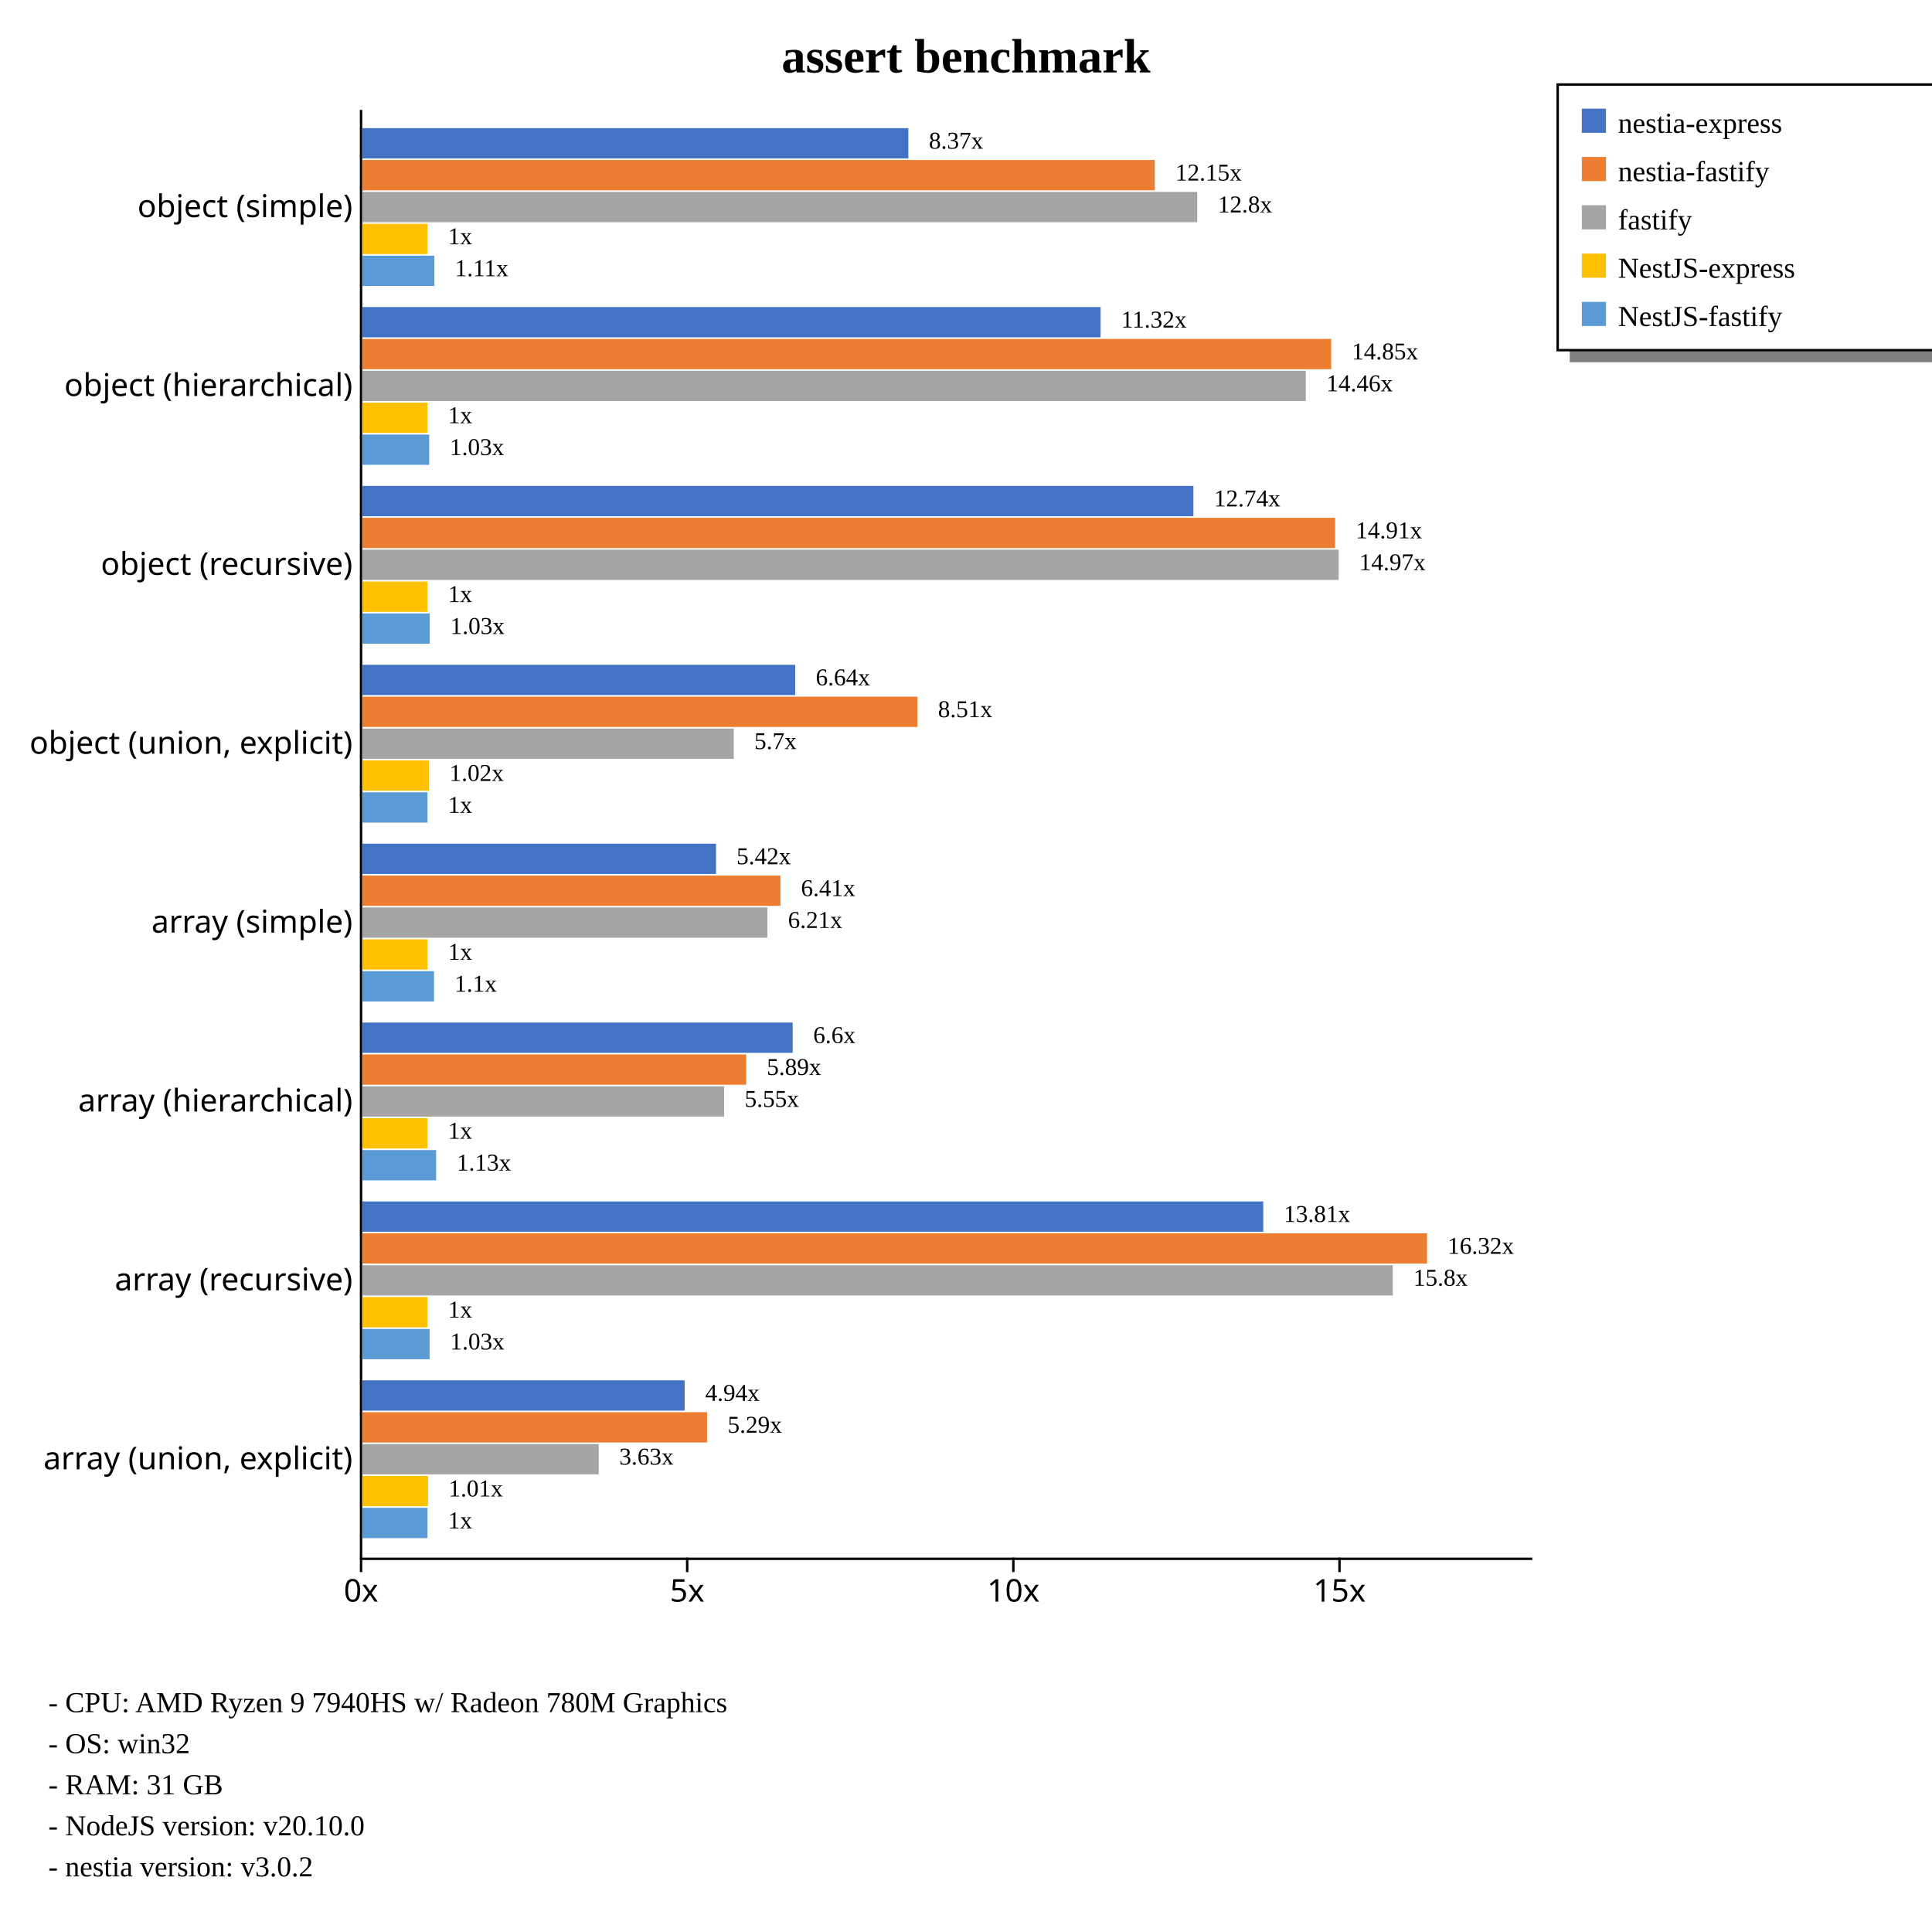
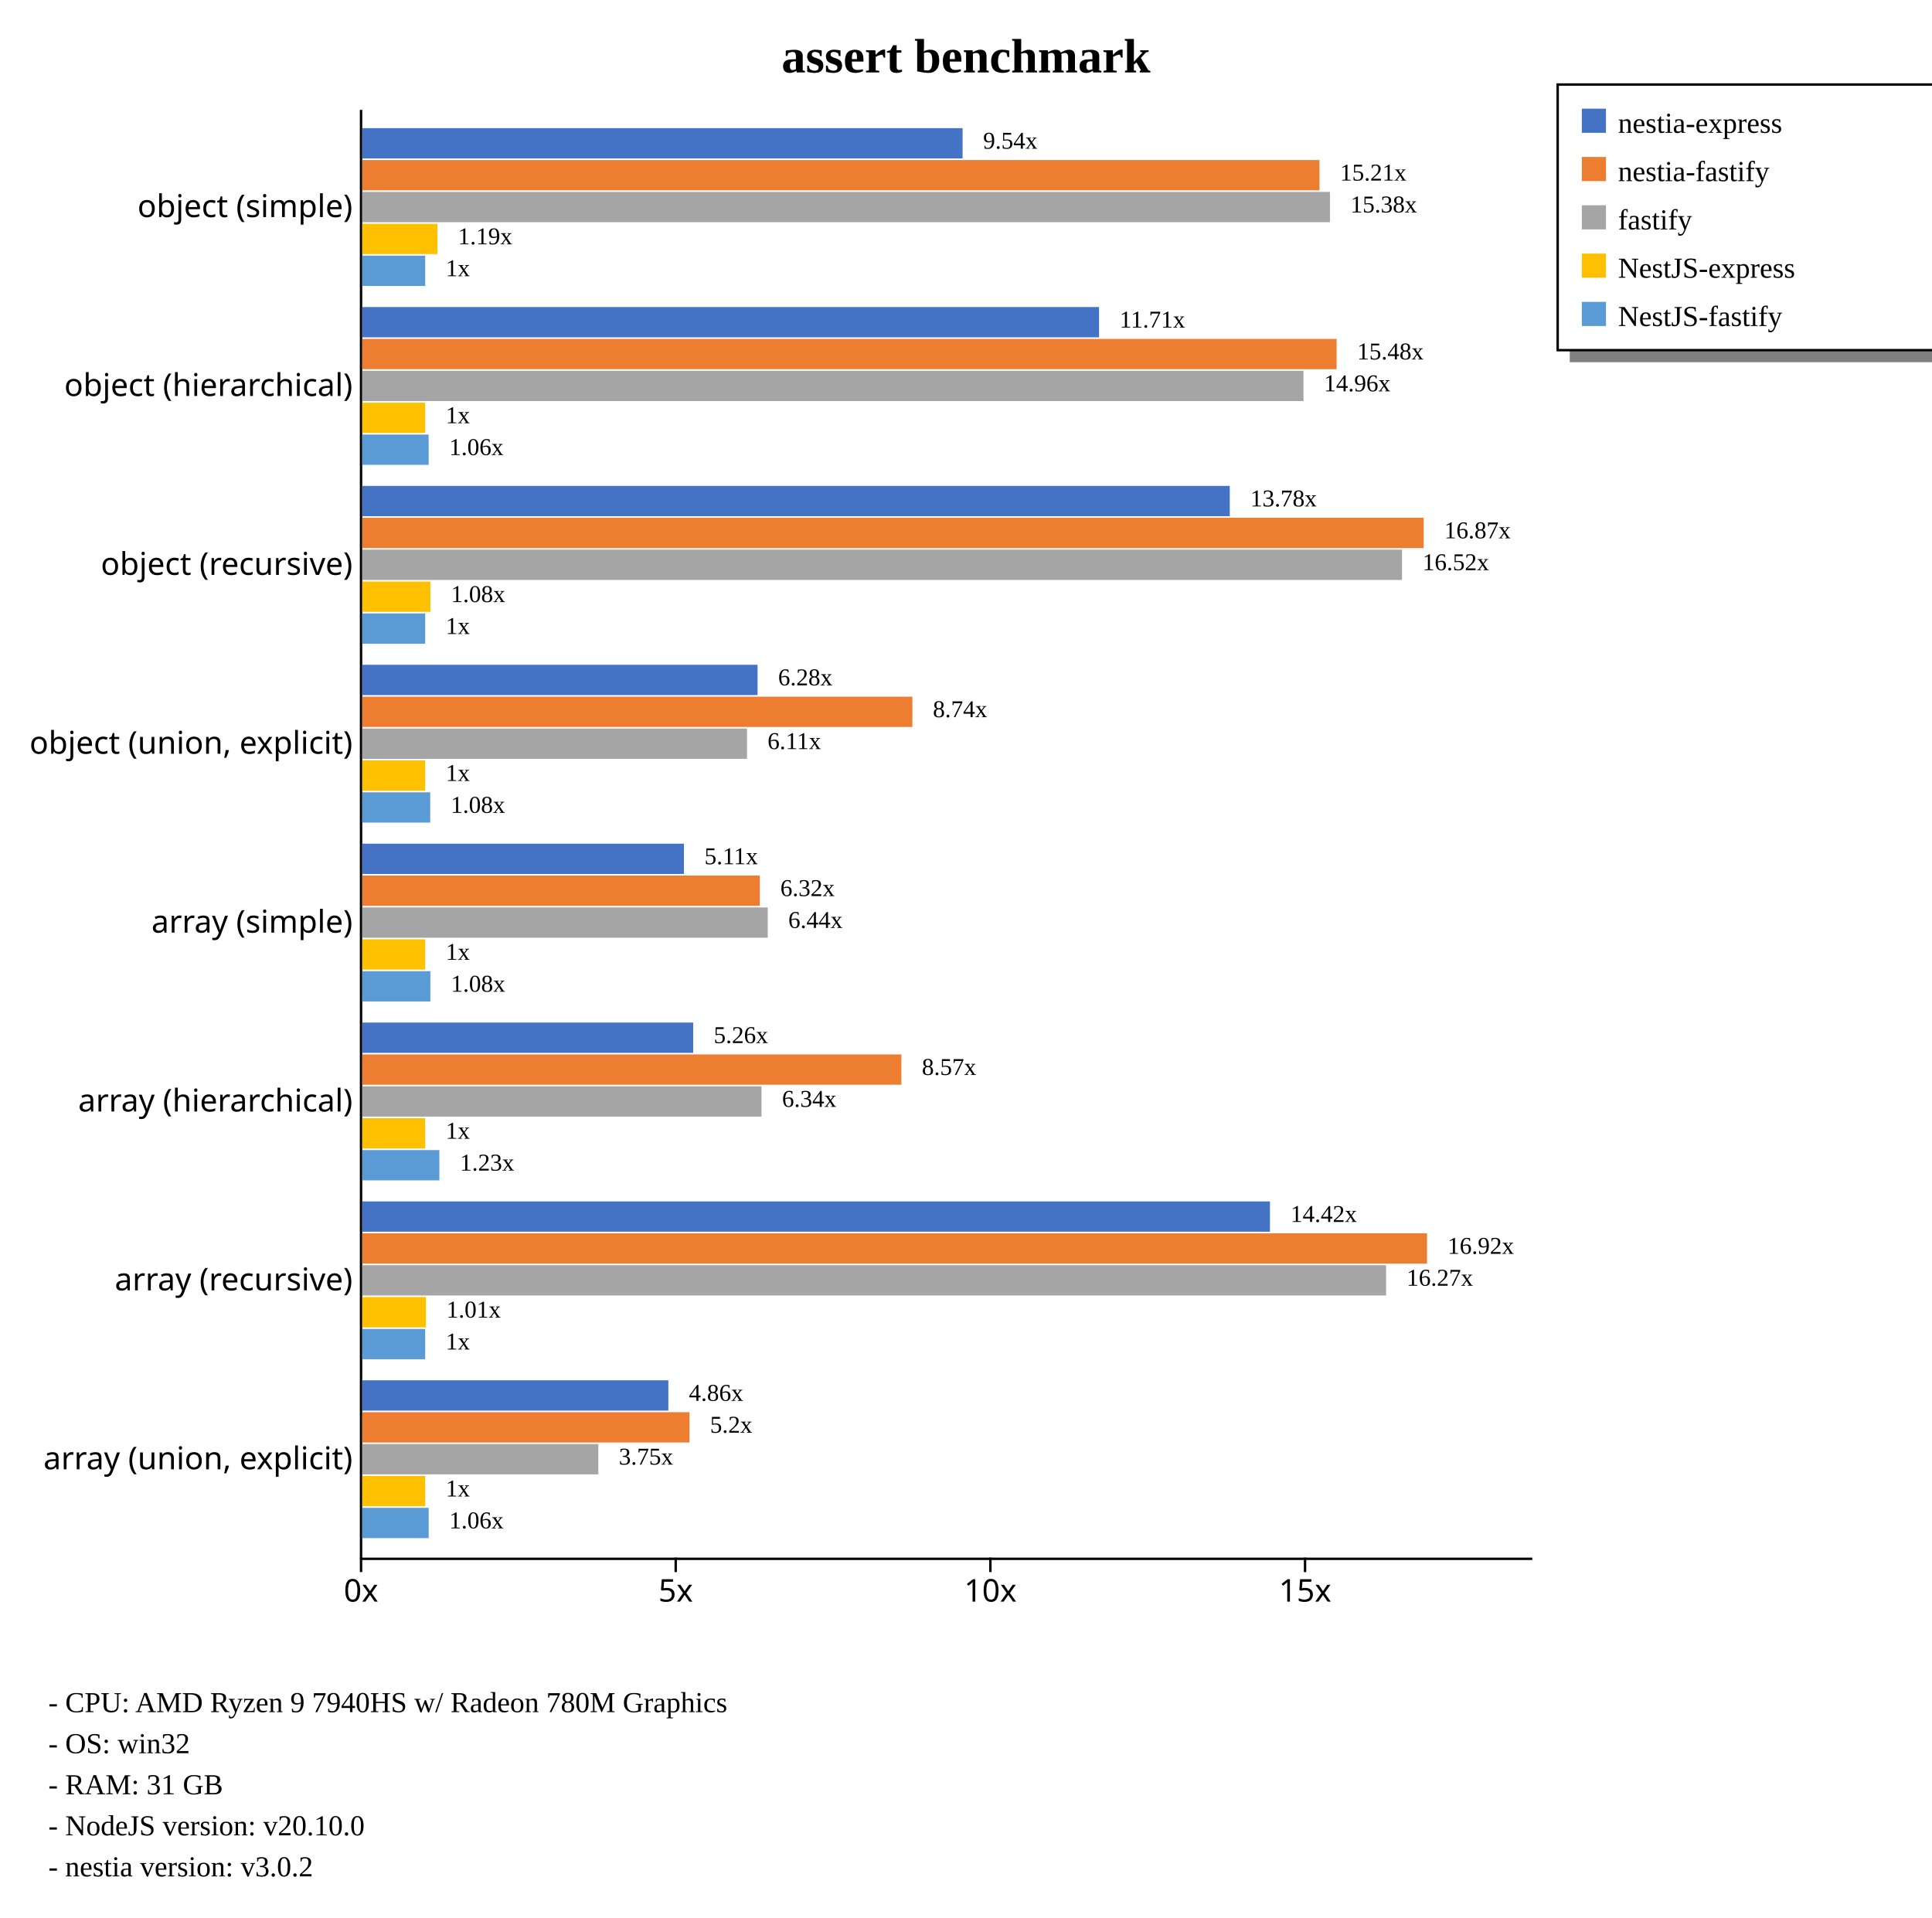
<svg xmlns="http://www.w3.org/2000/svg" width="800" height="794" style="background-color: white;">
  <g class="y axis" transform="translate(149,45)" fill="none" font-size="10" font-family="sans-serif" text-anchor="end" style="font-size: 13px;">
    <path class="domain" stroke="currentColor" d="M0.5,0.5V600.5" />
    <g class="tick" opacity="1" transform="translate(0,40.74074)" style="font-size: 13px;">
      <line stroke="currentColor" x2="0" />
      <text fill="currentColor" x="-3" dy="0.32em">object (simple)    </text>
    </g>
    <g class="tick" opacity="1" transform="translate(0,114.8148)" style="font-size: 13px;">
      <line stroke="currentColor" x2="0" />
      <text fill="currentColor" x="-3" dy="0.32em">object (hierarchical)    </text>
    </g>
    <g class="tick" opacity="1" transform="translate(0,188.8889)" style="font-size: 13px;">
      <line stroke="currentColor" x2="0" />
      <text fill="currentColor" x="-3" dy="0.32em">object (recursive)    </text>
    </g>
    <g class="tick" opacity="1" transform="translate(0,262.963)" style="font-size: 13px;">
      <line stroke="currentColor" x2="0" />
      <text fill="currentColor" x="-3" dy="0.32em">object (union, explicit)    </text>
    </g>
    <g class="tick" opacity="1" transform="translate(0,337.037)" style="font-size: 13px;">
      <line stroke="currentColor" x2="0" />
      <text fill="currentColor" x="-3" dy="0.32em">array (simple)    </text>
    </g>
    <g class="tick" opacity="1" transform="translate(0,411.1111)" style="font-size: 13px;">
      <line stroke="currentColor" x2="0" />
      <text fill="currentColor" x="-3" dy="0.32em">array (hierarchical)    </text>
    </g>
    <g class="tick" opacity="1" transform="translate(0,485.1852)" style="font-size: 13px;">
      <line stroke="currentColor" x2="0" />
      <text fill="currentColor" x="-3" dy="0.32em">array (recursive)    </text>
    </g>
    <g class="tick" opacity="1" transform="translate(0,559.2593)" style="font-size: 13px;">
      <line stroke="currentColor" x2="0" />
      <text fill="currentColor" x="-3" dy="0.32em">array (union, explicit)    </text>
    </g>
  </g>
  <g class="x axis" transform="translate(149,645)" fill="none" font-size="10" font-family="sans-serif" text-anchor="middle" style="font-size: 13px;">
    <path class="domain" stroke="currentColor" d="M0.5,0.5H485.5" />
    <g class="tick" opacity="1" transform="translate(0.5,0)" style="font-size: 13px;">
      <line stroke="currentColor" y2="6" />
      <text fill="currentColor" y="9" dy="0.71em">0x</text>
    </g>
-     <g class="tick" opacity="1" transform="translate(135.5516,0)" style="font-size: 13px;">
+     <g class="tick" opacity="1" transform="translate(130.7979,0)" style="font-size: 13px;">
      <line stroke="currentColor" y2="6" />
      <text fill="currentColor" y="9" dy="0.71em">5x</text>
    </g>
-     <g class="tick" opacity="1" transform="translate(270.6031,0)" style="font-size: 13px;">
+     <g class="tick" opacity="1" transform="translate(261.0957,0)" style="font-size: 13px;">
      <line stroke="currentColor" y2="6" />
      <text fill="currentColor" y="9" dy="0.71em">10x</text>
    </g>
-     <g class="tick" opacity="1" transform="translate(405.6547,0)" style="font-size: 13px;">
+     <g class="tick" opacity="1" transform="translate(391.3936,0)" style="font-size: 13px;">
      <line stroke="currentColor" y2="6" />
      <text fill="currentColor" y="9" dy="0.71em">15x</text>
    </g>
  </g>
  <text transform="translate(400, 30)" style="text-anchor: middle; font-size: 20px; font-weight: bold;">assert benchmark</text>
  <rect x="650" y="145" width="230" height="5" fill="gray" />
  <rect x="645" y="35" width="230" height="110" fill="none" stroke="black" />
  <rect x="655" y="45" width="10" height="10" style="fill: #4472c4;" />
  <text x="670" y="55" style="font-size: 12px;">nestia-express</text>
  <rect x="655" y="65" width="10" height="10" style="fill: #ed7d31;" />
  <text x="670" y="75" style="font-size: 12px;">nestia-fastify</text>
  <rect x="655" y="85" width="10" height="10" style="fill: #a5a5a5;" />
  <text x="670" y="95" style="font-size: 12px;">fastify</text>
  <rect x="655" y="105" width="10" height="10" style="fill: #ffc000;" />
  <text x="670" y="115" style="font-size: 12px;">NestJS-express</text>
  <rect x="655" y="125" width="10" height="10" style="fill: #5b9bd5;" />
  <text x="670" y="135" style="font-size: 12px;">NestJS-fastify</text>
  <text x="20" y="709" style="font-size: 12px;">  - CPU: AMD Ryzen 9 7940HS w/ Radeon 780M Graphics</text>
  <text x="20" y="726" style="font-size: 12px;">  - OS: win32</text>
  <text x="20" y="743" style="font-size: 12px;">  - RAM: 31 GB</text>
  <text x="20" y="760" style="font-size: 12px;">  - NodeJS version: v20.10.0</text>
  <text x="20" y="777" style="font-size: 12px;">  - nestia version: v3.0.2</text>
  <g style="font-size: 13px;">
    <g style="font-size: 13px;">
-       <rect x="150" y="53.067" width="226.136" height="12.541" fill="#4472c4" />
-       <rect x="150" y="66.269" width="328.171" height="12.541" fill="#ed7d31" />
-       <rect x="150" y="79.47" width="345.747" height="12.541" fill="#a5a5a5" />
-       <rect x="150" y="92.671" width="27.01" height="12.541" fill="#ffc000" />
-       <rect x="150" y="105.873" width="29.859" height="12.541" fill="#5b9bd5" />
-       <text class="label" x="384.636" y="61.567" font-size="10px">8.37x</text>
-       <text class="label" x="486.671" y="74.769" font-size="10px">12.15x</text>
-       <text class="label" x="504.247" y="87.97" font-size="10px">12.8x</text>
-       <text class="label" x="185.51" y="101.171" font-size="10px">1x</text>
-       <text class="label" x="188.359" y="114.373" font-size="10px">1.11x</text>
-       <text class="label" x="381.136" y="63.067" font-size="8px" />
-       <text class="label" x="483.171" y="76.269" font-size="8px" />
-       <text class="label" x="500.747" y="89.47" font-size="8px" />
-       <text class="label" x="182.01" y="102.671" font-size="8px" />
-       <text class="label" x="184.859" y="115.873" font-size="8px" />
-     </g>
-     <g style="font-size: 13px;">
-       <rect x="150" y="127.142" width="305.728" height="12.541" fill="#4472c4" />
-       <rect x="150" y="140.343" width="401.226" height="12.541" fill="#ed7d31" />
-       <rect x="150" y="153.544" width="390.702" height="12.541" fill="#a5a5a5" />
-       <rect x="150" y="166.746" width="27.01" height="12.541" fill="#ffc000" />
-       <rect x="150" y="179.947" width="27.732" height="12.541" fill="#5b9bd5" />
-       <text class="label" x="464.228" y="135.642" font-size="10px">11.32x</text>
-       <text class="label" x="559.726" y="148.843" font-size="10px">14.85x</text>
-       <text class="label" x="549.202" y="162.044" font-size="10px">14.46x</text>
-       <text class="label" x="185.51" y="175.246" font-size="10px">1x</text>
-       <text class="label" x="186.232" y="188.447" font-size="10px">1.03x</text>
-       <text class="label" x="460.728" y="137.142" font-size="8px" />
-       <text class="label" x="556.226" y="150.343" font-size="8px" />
-       <text class="label" x="545.702" y="163.544" font-size="8px" />
-       <text class="label" x="182.01" y="176.746" font-size="8px" />
-       <text class="label" x="182.732" y="189.947" font-size="8px" />
-     </g>
-     <g style="font-size: 13px;">
-       <rect x="150" y="201.216" width="344.163" height="12.541" fill="#4472c4" />
-       <rect x="150" y="214.417" width="402.855" height="12.541" fill="#ed7d31" />
-       <rect x="150" y="227.618" width="404.318" height="12.541" fill="#a5a5a5" />
-       <rect x="150" y="240.82" width="27.01" height="12.541" fill="#ffc000" />
-       <rect x="150" y="254.021" width="27.942" height="12.541" fill="#5b9bd5" />
-       <text class="label" x="502.663" y="209.716" font-size="10px">12.74x</text>
-       <text class="label" x="561.355" y="222.917" font-size="10px">14.91x</text>
-       <text class="label" x="562.818" y="236.118" font-size="10px">14.97x</text>
-       <text class="label" x="185.51" y="249.32" font-size="10px">1x</text>
-       <text class="label" x="186.442" y="262.521" font-size="10px">1.03x</text>
-       <text class="label" x="499.163" y="211.216" font-size="8px" />
-       <text class="label" x="557.855" y="224.417" font-size="8px" />
-       <text class="label" x="559.318" y="237.618" font-size="8px" />
-       <text class="label" x="182.01" y="250.82" font-size="8px" />
-       <text class="label" x="182.942" y="264.021" font-size="8px" />
-     </g>
-     <g style="font-size: 13px;">
-       <rect x="150" y="275.29" width="179.279" height="12.541" fill="#4472c4" />
-       <rect x="150" y="288.491" width="229.903" height="12.541" fill="#ed7d31" />
-       <rect x="150" y="301.692" width="153.838" height="12.541" fill="#a5a5a5" />
-       <rect x="150" y="314.894" width="27.592" height="12.541" fill="#ffc000" />
-       <rect x="150" y="328.095" width="27.01" height="12.541" fill="#5b9bd5" />
-       <text class="label" x="337.779" y="283.79" font-size="10px">6.64x</text>
-       <text class="label" x="388.403" y="296.991" font-size="10px">8.51x</text>
-       <text class="label" x="312.338" y="310.192" font-size="10px">5.7x</text>
-       <text class="label" x="186.092" y="323.394" font-size="10px">1.02x</text>
-       <text class="label" x="185.51" y="336.595" font-size="10px">1x</text>
-       <text class="label" x="334.279" y="285.29" font-size="8px" />
-       <text class="label" x="384.903" y="298.491" font-size="8px" />
-       <text class="label" x="308.838" y="311.692" font-size="8px" />
-       <text class="label" x="182.592" y="324.894" font-size="8px" />
-       <text class="label" x="182.01" y="338.095" font-size="8px" />
-     </g>
-     <g style="font-size: 13px;">
-       <rect x="150" y="349.364" width="146.481" height="12.541" fill="#4472c4" />
-       <rect x="150" y="362.565" width="173.158" height="12.541" fill="#ed7d31" />
-       <rect x="150" y="375.766" width="167.773" height="12.541" fill="#a5a5a5" />
-       <rect x="150" y="388.968" width="27.01" height="12.541" fill="#ffc000" />
-       <rect x="150" y="402.169" width="29.71" height="12.541" fill="#5b9bd5" />
-       <text class="label" x="304.981" y="357.864" font-size="10px">5.42x</text>
-       <text class="label" x="331.658" y="371.065" font-size="10px">6.41x</text>
-       <text class="label" x="326.273" y="384.266" font-size="10px">6.21x</text>
-       <text class="label" x="185.51" y="397.468" font-size="10px">1x</text>
-       <text class="label" x="188.21" y="410.669" font-size="10px">1.1x</text>
-       <text class="label" x="301.481" y="359.364" font-size="8px" />
-       <text class="label" x="328.158" y="372.565" font-size="8px" />
-       <text class="label" x="322.773" y="385.766" font-size="8px" />
-       <text class="label" x="182.01" y="398.968" font-size="8px" />
-       <text class="label" x="184.71" y="412.169" font-size="8px" />
-     </g>
-     <g style="font-size: 13px;">
-       <rect x="150" y="423.438" width="178.227" height="12.541" fill="#4472c4" />
-       <rect x="150" y="436.639" width="159.001" height="12.541" fill="#ed7d31" />
-       <rect x="150" y="449.84" width="149.842" height="12.541" fill="#a5a5a5" />
-       <rect x="150" y="463.042" width="27.01" height="12.541" fill="#ffc000" />
-       <rect x="150" y="476.243" width="30.603" height="12.541" fill="#5b9bd5" />
-       <text class="label" x="336.727" y="431.938" font-size="10px">6.6x</text>
-       <text class="label" x="317.501" y="445.139" font-size="10px">5.89x</text>
-       <text class="label" x="308.342" y="458.34" font-size="10px">5.55x</text>
-       <text class="label" x="185.51" y="471.542" font-size="10px">1x</text>
-       <text class="label" x="189.103" y="484.743" font-size="10px">1.13x</text>
-       <text class="label" x="333.227" y="433.438" font-size="8px" />
-       <text class="label" x="314.001" y="446.639" font-size="8px" />
-       <text class="label" x="304.842" y="459.84" font-size="8px" />
-       <text class="label" x="182.01" y="473.042" font-size="8px" />
-       <text class="label" x="185.603" y="486.243" font-size="8px" />
-     </g>
-     <g style="font-size: 13px;">
-       <rect x="150" y="497.512" width="373.079" height="12.541" fill="#4472c4" />
+       <rect x="150" y="53.067" width="248.585" height="12.541" fill="#4472c4" />
+       <rect x="150" y="66.269" width="396.376" height="12.541" fill="#ed7d31" />
+       <rect x="150" y="79.47" width="400.711" height="12.541" fill="#a5a5a5" />
+       <rect x="150" y="92.671" width="31.133" height="12.541" fill="#ffc000" />
+       <rect x="150" y="105.873" width="26.06" height="12.541" fill="#5b9bd5" />
+       <text class="label" x="407.085" y="61.567" font-size="10px">9.54x</text>
+       <text class="label" x="554.876" y="74.769" font-size="10px">15.21x</text>
+       <text class="label" x="559.211" y="87.97" font-size="10px">15.38x</text>
+       <text class="label" x="189.633" y="101.171" font-size="10px">1.19x</text>
+       <text class="label" x="184.56" y="114.373" font-size="10px">1x</text>
+       <text class="label" x="403.585" y="63.067" font-size="8px" />
+       <text class="label" x="551.376" y="76.269" font-size="8px" />
+       <text class="label" x="555.711" y="89.47" font-size="8px" />
+       <text class="label" x="186.133" y="102.671" font-size="8px" />
+       <text class="label" x="181.06" y="115.873" font-size="8px" />
+     </g>
+     <g style="font-size: 13px;">
+       <rect x="150" y="127.142" width="305.091" height="12.541" fill="#4472c4" />
+       <rect x="150" y="140.343" width="403.469" height="12.541" fill="#ed7d31" />
+       <rect x="150" y="153.544" width="389.736" height="12.541" fill="#a5a5a5" />
+       <rect x="150" y="166.746" width="26.06" height="12.541" fill="#ffc000" />
+       <rect x="150" y="179.947" width="27.494" height="12.541" fill="#5b9bd5" />
+       <text class="label" x="463.591" y="135.642" font-size="10px">11.71x</text>
+       <text class="label" x="561.969" y="148.843" font-size="10px">15.48x</text>
+       <text class="label" x="548.236" y="162.044" font-size="10px">14.96x</text>
+       <text class="label" x="184.56" y="175.246" font-size="10px">1x</text>
+       <text class="label" x="185.994" y="188.447" font-size="10px">1.06x</text>
+       <text class="label" x="460.091" y="137.142" font-size="8px" />
+       <text class="label" x="558.469" y="150.343" font-size="8px" />
+       <text class="label" x="544.736" y="163.544" font-size="8px" />
+       <text class="label" x="181.06" y="176.746" font-size="8px" />
+       <text class="label" x="182.494" y="189.947" font-size="8px" />
+     </g>
+     <g style="font-size: 13px;">
+       <rect x="150" y="201.216" width="359.229" height="12.541" fill="#4472c4" />
+       <rect x="150" y="214.417" width="439.519" height="12.541" fill="#ed7d31" />
+       <rect x="150" y="227.618" width="430.543" height="12.541" fill="#a5a5a5" />
+       <rect x="150" y="240.82" width="28.208" height="12.541" fill="#ffc000" />
+       <rect x="150" y="254.021" width="26.06" height="12.541" fill="#5b9bd5" />
+       <text class="label" x="517.729" y="209.716" font-size="10px">13.78x</text>
+       <text class="label" x="598.019" y="222.917" font-size="10px">16.87x</text>
+       <text class="label" x="589.043" y="236.118" font-size="10px">16.52x</text>
+       <text class="label" x="186.708" y="249.32" font-size="10px">1.08x</text>
+       <text class="label" x="184.56" y="262.521" font-size="10px">1x</text>
+       <text class="label" x="514.229" y="211.216" font-size="8px" />
+       <text class="label" x="594.519" y="224.417" font-size="8px" />
+       <text class="label" x="585.543" y="237.618" font-size="8px" />
+       <text class="label" x="183.208" y="250.82" font-size="8px" />
+       <text class="label" x="181.06" y="264.021" font-size="8px" />
+     </g>
+     <g style="font-size: 13px;">
+       <rect x="150" y="275.29" width="163.695" height="12.541" fill="#4472c4" />
+       <rect x="150" y="288.491" width="227.786" height="12.541" fill="#ed7d31" />
+       <rect x="150" y="301.692" width="159.322" height="12.541" fill="#a5a5a5" />
+       <rect x="150" y="314.894" width="26.06" height="12.541" fill="#ffc000" />
+       <rect x="150" y="328.095" width="28.14" height="12.541" fill="#5b9bd5" />
+       <text class="label" x="322.195" y="283.79" font-size="10px">6.28x</text>
+       <text class="label" x="386.286" y="296.991" font-size="10px">8.74x</text>
+       <text class="label" x="317.822" y="310.192" font-size="10px">6.11x</text>
+       <text class="label" x="184.56" y="323.394" font-size="10px">1x</text>
+       <text class="label" x="186.64" y="336.595" font-size="10px">1.08x</text>
+       <text class="label" x="318.695" y="285.29" font-size="8px" />
+       <text class="label" x="382.786" y="298.491" font-size="8px" />
+       <text class="label" x="314.322" y="311.692" font-size="8px" />
+       <text class="label" x="181.06" y="324.894" font-size="8px" />
+       <text class="label" x="183.14" y="338.095" font-size="8px" />
+     </g>
+     <g style="font-size: 13px;">
+       <rect x="150" y="349.364" width="133.208" height="12.541" fill="#4472c4" />
+       <rect x="150" y="362.565" width="164.615" height="12.541" fill="#ed7d31" />
+       <rect x="150" y="375.766" width="167.906" height="12.541" fill="#a5a5a5" />
+       <rect x="150" y="388.968" width="26.06" height="12.541" fill="#ffc000" />
+       <rect x="150" y="402.169" width="28.204" height="12.541" fill="#5b9bd5" />
+       <text class="label" x="291.708" y="357.864" font-size="10px">5.11x</text>
+       <text class="label" x="323.115" y="371.065" font-size="10px">6.32x</text>
+       <text class="label" x="326.406" y="384.266" font-size="10px">6.44x</text>
+       <text class="label" x="184.56" y="397.468" font-size="10px">1x</text>
+       <text class="label" x="186.704" y="410.669" font-size="10px">1.08x</text>
+       <text class="label" x="288.208" y="359.364" font-size="8px" />
+       <text class="label" x="319.615" y="372.565" font-size="8px" />
+       <text class="label" x="322.906" y="385.766" font-size="8px" />
+       <text class="label" x="181.06" y="398.968" font-size="8px" />
+       <text class="label" x="183.204" y="412.169" font-size="8px" />
+     </g>
+     <g style="font-size: 13px;">
+       <rect x="150" y="423.438" width="137.032" height="12.541" fill="#4472c4" />
+       <rect x="150" y="436.639" width="223.231" height="12.541" fill="#ed7d31" />
+       <rect x="150" y="449.84" width="165.32" height="12.541" fill="#a5a5a5" />
+       <rect x="150" y="463.042" width="26.06" height="12.541" fill="#ffc000" />
+       <rect x="150" y="476.243" width="31.93" height="12.541" fill="#5b9bd5" />
+       <text class="label" x="295.532" y="431.938" font-size="10px">5.26x</text>
+       <text class="label" x="381.731" y="445.139" font-size="10px">8.57x</text>
+       <text class="label" x="323.82" y="458.34" font-size="10px">6.34x</text>
+       <text class="label" x="184.56" y="471.542" font-size="10px">1x</text>
+       <text class="label" x="190.43" y="484.743" font-size="10px">1.23x</text>
+       <text class="label" x="292.032" y="433.438" font-size="8px" />
+       <text class="label" x="378.231" y="446.639" font-size="8px" />
+       <text class="label" x="320.32" y="459.84" font-size="8px" />
+       <text class="label" x="181.06" y="473.042" font-size="8px" />
+       <text class="label" x="186.93" y="486.243" font-size="8px" />
+     </g>
+     <g style="font-size: 13px;">
+       <rect x="150" y="497.512" width="375.864" height="12.541" fill="#4472c4" />
      <rect x="150" y="510.713" width="440.909" height="12.541" fill="#ed7d31" />
-       <rect x="150" y="523.915" width="426.733" height="12.541" fill="#a5a5a5" />
-       <rect x="150" y="537.116" width="27.01" height="12.541" fill="#ffc000" />
-       <rect x="150" y="550.317" width="27.891" height="12.541" fill="#5b9bd5" />
-       <text class="label" x="531.579" y="506.012" font-size="10px">13.81x</text>
-       <text class="label" x="599.409" y="519.213" font-size="10px">16.32x</text>
-       <text class="label" x="585.233" y="532.415" font-size="10px">15.8x</text>
-       <text class="label" x="185.51" y="545.616" font-size="10px">1x</text>
-       <text class="label" x="186.391" y="558.817" font-size="10px">1.03x</text>
-       <text class="label" x="528.079" y="507.512" font-size="8px" />
+       <rect x="150" y="523.915" width="423.952" height="12.541" fill="#a5a5a5" />
+       <rect x="150" y="537.116" width="26.357" height="12.541" fill="#ffc000" />
+       <rect x="150" y="550.317" width="26.06" height="12.541" fill="#5b9bd5" />
+       <text class="label" x="534.364" y="506.012" font-size="10px">14.42x</text>
+       <text class="label" x="599.409" y="519.213" font-size="10px">16.92x</text>
+       <text class="label" x="582.452" y="532.415" font-size="10px">16.27x</text>
+       <text class="label" x="184.857" y="545.616" font-size="10px">1.01x</text>
+       <text class="label" x="184.56" y="558.817" font-size="10px">1x</text>
+       <text class="label" x="530.864" y="507.512" font-size="8px" />
      <text class="label" x="595.909" y="520.713" font-size="8px" />
-       <text class="label" x="581.733" y="533.915" font-size="8px" />
-       <text class="label" x="182.01" y="547.116" font-size="8px" />
-       <text class="label" x="182.891" y="560.317" font-size="8px" />
-     </g>
-     <g style="font-size: 13px;">
-       <rect x="150" y="571.586" width="133.507" height="12.541" fill="#4472c4" />
-       <rect x="150" y="584.787" width="142.785" height="12.541" fill="#ed7d31" />
-       <rect x="150" y="597.989" width="97.929" height="12.541" fill="#a5a5a5" />
-       <rect x="150" y="611.19" width="27.231" height="12.541" fill="#ffc000" />
-       <rect x="150" y="624.391" width="27.01" height="12.541" fill="#5b9bd5" />
-       <text class="label" x="292.007" y="580.086" font-size="10px">4.94x</text>
-       <text class="label" x="301.285" y="593.287" font-size="10px">5.29x</text>
-       <text class="label" x="256.429" y="606.489" font-size="10px">3.63x</text>
-       <text class="label" x="185.731" y="619.69" font-size="10px">1.01x</text>
-       <text class="label" x="185.51" y="632.891" font-size="10px">1x</text>
-       <text class="label" x="288.507" y="581.586" font-size="8px" />
-       <text class="label" x="297.785" y="594.787" font-size="8px" />
-       <text class="label" x="252.929" y="607.989" font-size="8px" />
-       <text class="label" x="182.231" y="621.19" font-size="8px" />
-       <text class="label" x="182.01" y="634.391" font-size="8px" />
+       <text class="label" x="578.952" y="533.915" font-size="8px" />
+       <text class="label" x="181.357" y="547.116" font-size="8px" />
+       <text class="label" x="181.06" y="560.317" font-size="8px" />
+     </g>
+     <g style="font-size: 13px;">
+       <rect x="150" y="571.586" width="126.751" height="12.541" fill="#4472c4" />
+       <rect x="150" y="584.787" width="135.511" height="12.541" fill="#ed7d31" />
+       <rect x="150" y="597.989" width="97.751" height="12.541" fill="#a5a5a5" />
+       <rect x="150" y="611.19" width="26.06" height="12.541" fill="#ffc000" />
+       <rect x="150" y="624.391" width="27.512" height="12.541" fill="#5b9bd5" />
+       <text class="label" x="285.251" y="580.086" font-size="10px">4.86x</text>
+       <text class="label" x="294.011" y="593.287" font-size="10px">5.2x</text>
+       <text class="label" x="256.251" y="606.489" font-size="10px">3.75x</text>
+       <text class="label" x="184.56" y="619.69" font-size="10px">1x</text>
+       <text class="label" x="186.012" y="632.891" font-size="10px">1.06x</text>
+       <text class="label" x="281.751" y="581.586" font-size="8px" />
+       <text class="label" x="290.511" y="594.787" font-size="8px" />
+       <text class="label" x="252.751" y="607.989" font-size="8px" />
+       <text class="label" x="181.06" y="621.19" font-size="8px" />
+       <text class="label" x="182.512" y="634.391" font-size="8px" />
    </g>
  </g>
</svg>
